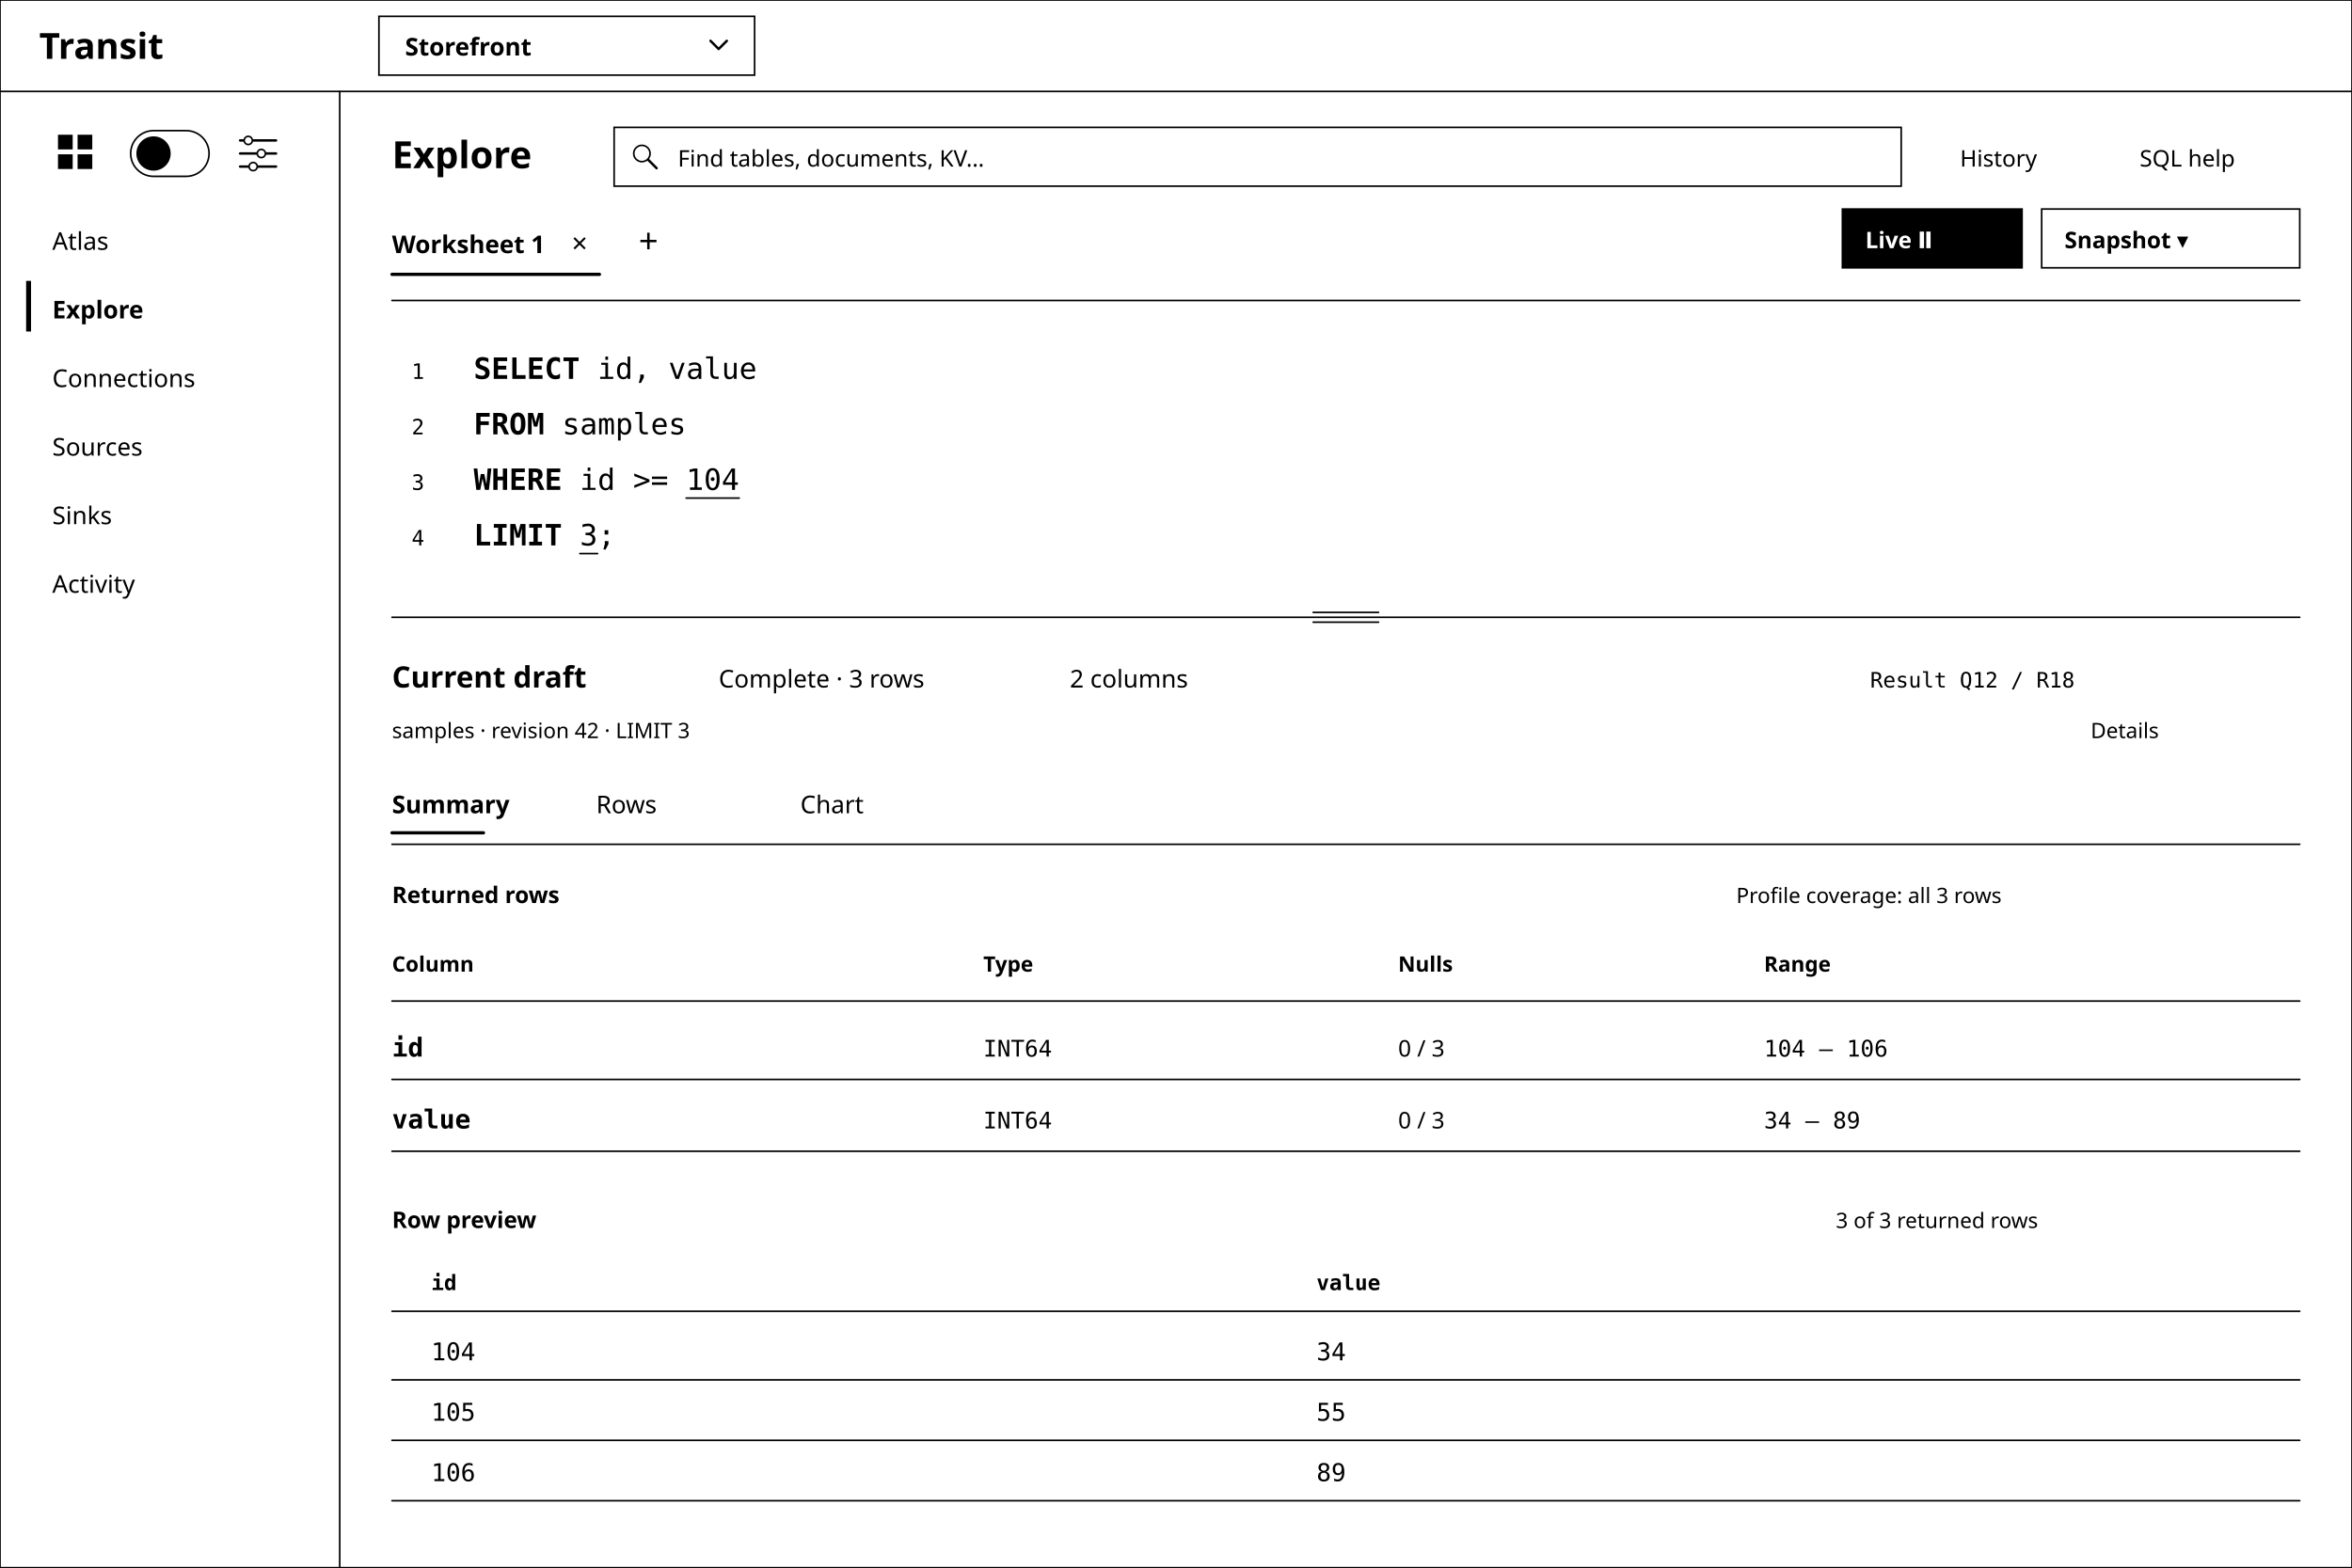
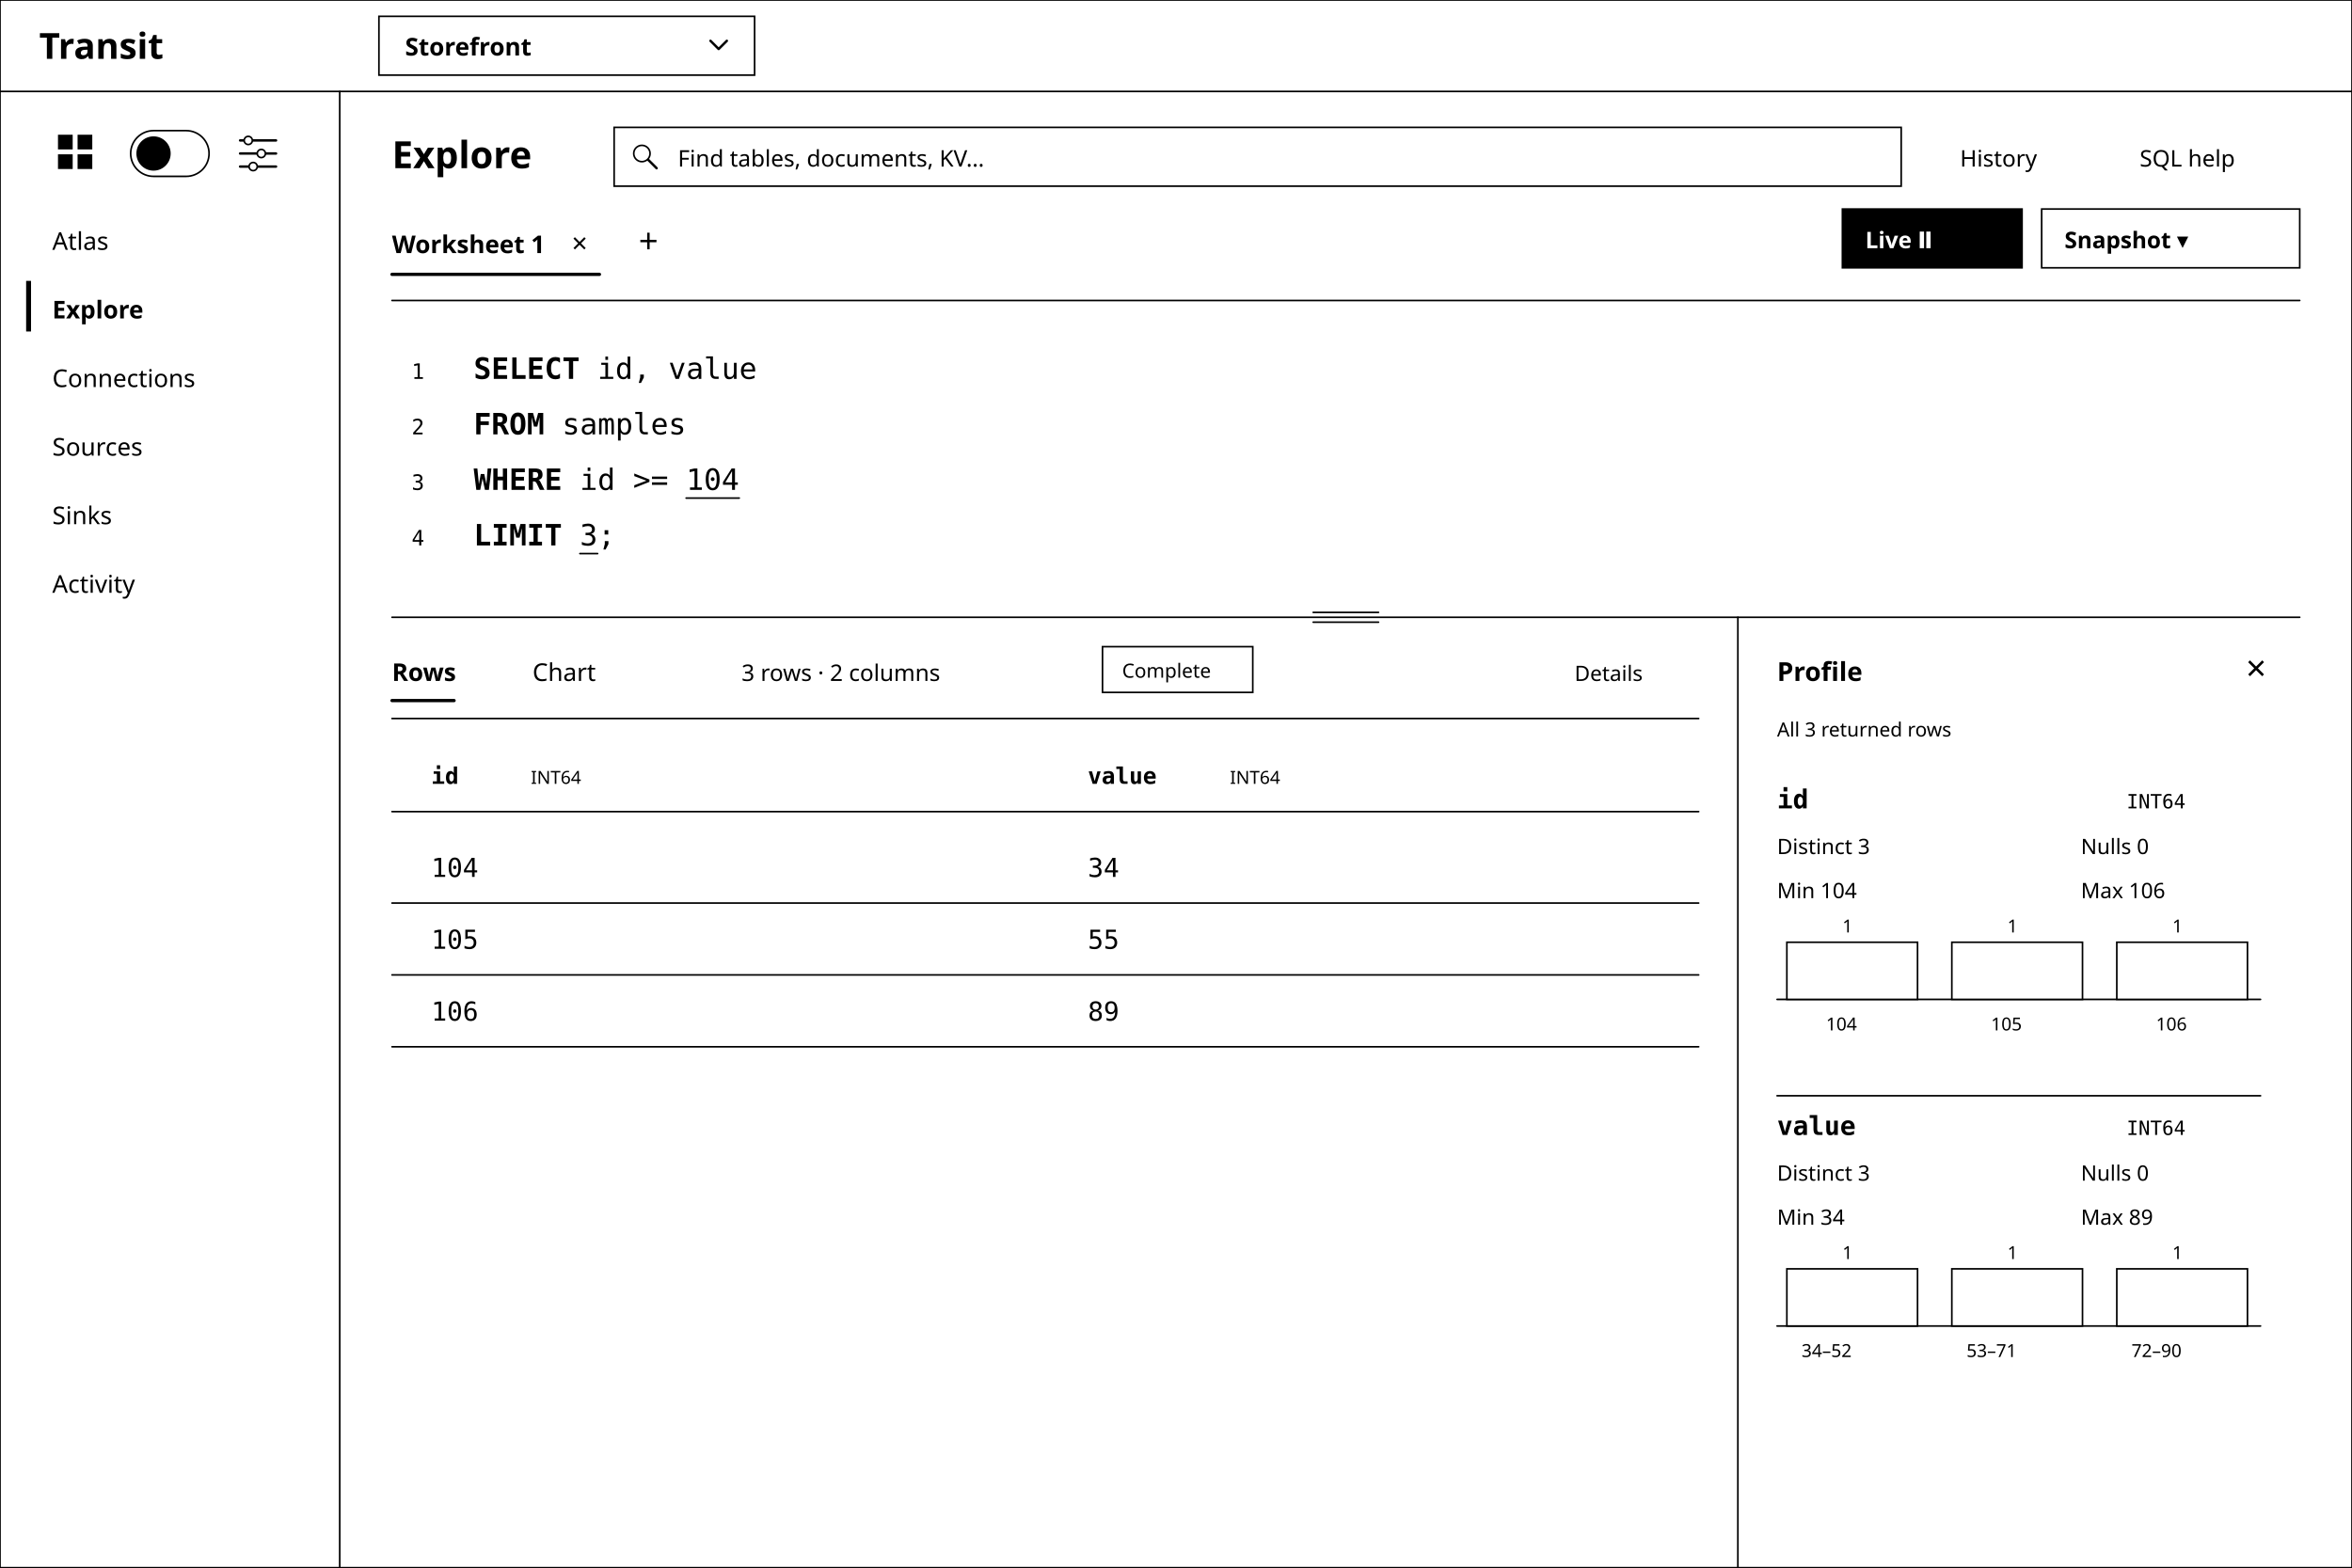
<svg xmlns="http://www.w3.org/2000/svg" width="1440" height="960" viewBox="0 0 1440 960" role="img" aria-labelledby="title desc">
  <rect x="0" y="0" width="1440" height="960" rx="0" fill="white" stroke="black" />
  <text x="24" y="36" font-family="sans-serif" font-size="22" font-weight="700" fill="black">Transit</text>
  <rect x="232" y="10" width="230" height="36" rx="0" fill="white" stroke="black" />
  <text x="248" y="34" font-family="sans-serif" font-size="15" font-weight="700" fill="black">Storefront</text>
  <path d="M435 25 l5 5 l5 -5" fill="none" stroke="black" stroke-width="1.5" stroke-linecap="round" stroke-linejoin="round" />
  <path d="M0 56 H1440" fill="none" stroke="black" stroke-width="1" stroke-linecap="round" stroke-linejoin="round" />
  <path d="M208 56 L208 960" fill="none" stroke="black" stroke-width="1" stroke-linecap="round" stroke-linejoin="round" />
  <g role="img" aria-label="Area: Workspace. Workspace left; Operations right.">
    <rect x="36" y="83" width="8" height="8" rx="0" fill="black" stroke="black" />
    <rect x="36" y="95" width="8" height="8" rx="0" fill="black" stroke="black" />
    <rect x="48" y="83" width="8" height="8" rx="0" fill="black" stroke="black" />
    <rect x="48" y="95" width="8" height="8" rx="0" fill="black" stroke="black" />
    <rect x="80" y="80" width="48" height="28" rx="14" fill="white" stroke="black" />
    <circle cx="94" cy="94" r="10" fill="black" stroke="black" />
    <path d="M147 86 H169" fill="none" stroke="black" stroke-width="1.5" stroke-linecap="round" stroke-linejoin="round" />
    <circle cx="152" cy="86" r="2.5" fill="white" stroke="black" />
    <path d="M147 94 H169" fill="none" stroke="black" stroke-width="1.5" stroke-linecap="round" stroke-linejoin="round" />
    <circle cx="160" cy="94" r="2.5" fill="white" stroke="black" />
    <path d="M147 102 H169" fill="none" stroke="black" stroke-width="1.5" stroke-linecap="round" stroke-linejoin="round" />
    <circle cx="155" cy="102" r="2.5" fill="white" stroke="black" />
  </g>
  <text xml:space="preserve" x="32" y="153" font-family="sans-serif" font-size="15" font-weight="400" fill="black">Atlas</text>
  <rect x="16" y="172" width="3" height="31" rx="0" fill="black" stroke="none" />
  <text xml:space="preserve" x="32" y="195" font-family="sans-serif" font-size="15" font-weight="700" fill="black">Explore</text>
  <text xml:space="preserve" x="32" y="237" font-family="sans-serif" font-size="15" font-weight="400" fill="black">Connections</text>
  <text xml:space="preserve" x="32" y="279" font-family="sans-serif" font-size="15" font-weight="400" fill="black">Sources</text>
  <text xml:space="preserve" x="32" y="321" font-family="sans-serif" font-size="15" font-weight="400" fill="black">Sinks</text>
  <text xml:space="preserve" x="32" y="363" font-family="sans-serif" font-size="15" font-weight="400" fill="black">Activity</text>
  <text xml:space="preserve" x="240" y="103" font-family="sans-serif" font-size="23" font-weight="700" fill="black">Explore</text>
  <g role="img" aria-label="Find resources: search field">
    <rect x="376" y="78" width="788" height="36" rx="0" fill="white" stroke="black" />
    <circle cx="393" cy="94" r="5" fill="white" stroke="black" />
    <path d="M397 98 L402 103" fill="none" stroke="black" stroke-width="1.5" stroke-linecap="round" stroke-linejoin="round" />
    <text x="415" y="102" font-family="sans-serif" font-size="14" font-weight="400" fill="black">Find tables, documents, KV…</text>
  </g>
  <text xml:space="preserve" x="1200" y="102" font-family="sans-serif" font-size="14" font-weight="400" fill="black">History</text>
  <text xml:space="preserve" x="1310" y="102" font-family="sans-serif" font-size="14" font-weight="400" fill="black">SQL help</text>
  <text xml:space="preserve" x="240" y="155" font-family="sans-serif" font-size="15" font-weight="700" fill="black">Worksheet 1</text>
  <text xml:space="preserve" x="350" y="155" font-family="sans-serif" font-size="17" font-weight="400" fill="black">×</text>
  <text xml:space="preserve" x="391" y="155" font-family="sans-serif" font-size="21" font-weight="400" fill="black">+</text>
  <path d="M240 168 H367" fill="none" stroke="black" stroke-width="2" stroke-linecap="round" stroke-linejoin="round" />
  <rect x="1128" y="128" width="110" height="36" rx="0" fill="black" stroke="black" />
  <text x="1142" y="152" font-family="sans-serif" font-size="14" font-weight="700" fill="white">Live  Ⅱ</text>
  <rect x="1250" y="128" width="158" height="36" rx="0" fill="white" stroke="black" />
  <text x="1264" y="152" font-family="sans-serif" font-size="14" font-weight="700" fill="black">Snapshot  ▾</text>
  <path d="M240 184 H1408" fill="none" stroke="black" stroke-width="1" stroke-linecap="round" stroke-linejoin="round" />
  <text xml:space="preserve" x="252" y="232" font-family="monospace" font-size="13" font-weight="400" fill="black">1</text>
  <text xml:space="preserve" x="290" y="232" font-family="monospace" font-size="18" font-weight="700" fill="black">SELECT</text>
  <text xml:space="preserve" x="355.04" y="232" font-family="monospace" font-size="18" font-weight="400" fill="black"> id, value</text>
  <text xml:space="preserve" x="252" y="266" font-family="monospace" font-size="13" font-weight="400" fill="black">2</text>
  <text xml:space="preserve" x="290" y="266" font-family="monospace" font-size="18" font-weight="700" fill="black">FROM</text>
  <text xml:space="preserve" x="333.36" y="266" font-family="monospace" font-size="18" font-weight="400" fill="black"> samples</text>
  <text xml:space="preserve" x="252" y="300" font-family="monospace" font-size="13" font-weight="400" fill="black">3</text>
  <text xml:space="preserve" x="290" y="300" font-family="monospace" font-size="18" font-weight="700" fill="black">WHERE</text>
  <text xml:space="preserve" x="344.2" y="300" font-family="monospace" font-size="18" font-weight="400" fill="black"> id &gt;= </text>
  <text xml:space="preserve" x="420.08" y="300" font-family="monospace" font-size="18" font-weight="400" fill="black">104</text>
  <path d="M420.08 305 H452.6" fill="none" stroke="black" stroke-width="1" stroke-linecap="round" stroke-linejoin="round" />
  <text xml:space="preserve" x="252" y="334" font-family="monospace" font-size="13" font-weight="400" fill="black">4</text>
  <text xml:space="preserve" x="290" y="334" font-family="monospace" font-size="18" font-weight="700" fill="black">LIMIT</text>
  <text xml:space="preserve" x="344.2" y="334" font-family="monospace" font-size="18" font-weight="400" fill="black"> </text>
  <text xml:space="preserve" x="355.04" y="334" font-family="monospace" font-size="18" font-weight="400" fill="black">3</text>
  <path d="M355.04 339 H365.88" fill="none" stroke="black" stroke-width="1" stroke-linecap="round" stroke-linejoin="round" />
  <text xml:space="preserve" x="365.88" y="334" font-family="monospace" font-size="18" font-weight="400" fill="black">;</text>
  <path d="M240 378 H1408" fill="none" stroke="black" stroke-width="1" stroke-linecap="round" stroke-linejoin="round" />
  <path d="M804 375 H844" fill="none" stroke="black" stroke-width="1" stroke-linecap="round" stroke-linejoin="round" />
  <path d="M804 381 H844" fill="none" stroke="black" stroke-width="1" stroke-linecap="round" stroke-linejoin="round" />
-   <text xml:space="preserve" x="240" y="421" font-family="sans-serif" font-size="18" font-weight="700" fill="black">Current draft</text>
-   <text xml:space="preserve" x="440" y="421" font-family="sans-serif" font-size="15" font-weight="400" fill="black">Complete · 3 rows</text>
-   <text xml:space="preserve" x="655" y="421" font-family="sans-serif" font-size="15" font-weight="400" fill="black">2 columns</text>
-   <text xml:space="preserve" x="1145" y="421" font-family="monospace" font-size="13" font-weight="400" fill="black">Result Q12 / R18</text>
-   <text xml:space="preserve" x="240" y="452" font-family="sans-serif" font-size="13" font-weight="400" fill="black">samples · revision 42 · LIMIT 3</text>
-   <text xml:space="preserve" x="1280" y="452" font-family="sans-serif" font-size="13" font-weight="400" fill="black">Details</text>
-   <text x="240" y="498" font-family="sans-serif" font-size="15" font-weight="700" fill="black">Summary</text>
-   <path d="M240 510 H296" fill="none" stroke="black" stroke-width="2" stroke-linecap="round" stroke-linejoin="round" />
-   <text x="365" y="498" font-family="sans-serif" font-size="15" font-weight="400" fill="black">Rows</text>
-   <text x="490" y="498" font-family="sans-serif" font-size="15" font-weight="400" fill="black">Chart</text>
-   <path d="M240 517 H1408" fill="none" stroke="black" stroke-width="1" stroke-linecap="round" stroke-linejoin="round" />
-   <text xml:space="preserve" x="240" y="553" font-family="sans-serif" font-size="14" font-weight="700" fill="black">Returned rows</text>
-   <text xml:space="preserve" x="1063" y="553" font-family="sans-serif" font-size="13" font-weight="400" fill="black">Profile coverage: all 3 rows</text>
-   <text xml:space="preserve" x="240" y="595" font-family="sans-serif" font-size="13" font-weight="700" fill="black">Column</text>
-   <text xml:space="preserve" x="602" y="595" font-family="sans-serif" font-size="13" font-weight="700" fill="black">Type</text>
-   <text xml:space="preserve" x="856" y="595" font-family="sans-serif" font-size="13" font-weight="700" fill="black">Nulls</text>
-   <text xml:space="preserve" x="1080" y="595" font-family="sans-serif" font-size="13" font-weight="700" fill="black">Range</text>
-   <path d="M240 613 H1408" fill="none" stroke="black" stroke-width="1" stroke-linecap="round" stroke-linejoin="round" />
-   <text xml:space="preserve" x="240" y="647" font-family="monospace" font-size="16" font-weight="700" fill="black">id</text>
-   <text xml:space="preserve" x="602" y="647" font-family="monospace" font-size="14" font-weight="400" fill="black">INT64</text>
-   <text xml:space="preserve" x="856" y="647" font-family="sans-serif" font-size="14" font-weight="400" fill="black">0 / 3</text>
-   <text xml:space="preserve" x="1080" y="647" font-family="monospace" font-size="14" font-weight="400" fill="black">104 – 106</text>
-   <path d="M240 661 H1408" fill="none" stroke="black" stroke-width="1" stroke-linecap="round" stroke-linejoin="round" />
-   <text xml:space="preserve" x="240" y="691" font-family="monospace" font-size="16" font-weight="700" fill="black">value</text>
-   <text xml:space="preserve" x="602" y="691" font-family="monospace" font-size="14" font-weight="400" fill="black">INT64</text>
-   <text xml:space="preserve" x="856" y="691" font-family="sans-serif" font-size="14" font-weight="400" fill="black">0 / 3</text>
-   <text xml:space="preserve" x="1080" y="691" font-family="monospace" font-size="14" font-weight="400" fill="black">34 – 89</text>
-   <path d="M240 705 H1408" fill="none" stroke="black" stroke-width="1" stroke-linecap="round" stroke-linejoin="round" />
-   <text xml:space="preserve" x="240" y="752" font-family="sans-serif" font-size="14" font-weight="700" fill="black">Row preview</text>
-   <text xml:space="preserve" x="1124" y="752" font-family="sans-serif" font-size="13" font-weight="400" fill="black">3 of 3 returned rows</text>
-   <text xml:space="preserve" x="264" y="790" font-family="monospace" font-size="13" font-weight="700" fill="black">id</text>
-   <text xml:space="preserve" x="806" y="790" font-family="monospace" font-size="13" font-weight="700" fill="black">value</text>
-   <path d="M240 803 H1408" fill="none" stroke="black" stroke-width="1" stroke-linecap="round" stroke-linejoin="round" />
-   <text xml:space="preserve" x="264" y="833" font-family="monospace" font-size="15" font-weight="400" fill="black">104</text>
-   <text xml:space="preserve" x="806" y="833" font-family="monospace" font-size="15" font-weight="400" fill="black">34</text>
-   <path d="M240 845 H1408" fill="none" stroke="black" stroke-width="1" stroke-linecap="round" stroke-linejoin="round" />
-   <text xml:space="preserve" x="264" y="870" font-family="monospace" font-size="15" font-weight="400" fill="black">105</text>
-   <text xml:space="preserve" x="806" y="870" font-family="monospace" font-size="15" font-weight="400" fill="black">55</text>
-   <path d="M240 882 H1408" fill="none" stroke="black" stroke-width="1" stroke-linecap="round" stroke-linejoin="round" />
-   <text xml:space="preserve" x="264" y="907" font-family="monospace" font-size="15" font-weight="400" fill="black">106</text>
-   <text xml:space="preserve" x="806" y="907" font-family="monospace" font-size="15" font-weight="400" fill="black">89</text>
-   <path d="M240 919 H1408" fill="none" stroke="black" stroke-width="1" stroke-linecap="round" stroke-linejoin="round" />
+   <text x="240" y="417" font-family="sans-serif" font-size="15" font-weight="700" fill="black">Rows</text>
+   <path d="M240 429 H278" fill="none" stroke="black" stroke-width="2" stroke-linecap="round" stroke-linejoin="round" />
+   <text x="326" y="417" font-family="sans-serif" font-size="15" font-weight="400" fill="black">Chart</text>
+   <text x="454" y="417" font-family="sans-serif" font-size="14" font-weight="400" fill="black">3 rows · 2 columns</text>
+   <rect x="675" y="396" width="92" height="28" rx="0" fill="white" stroke="black" />
+   <text x="687" y="415" font-family="sans-serif" font-size="12" font-weight="400" fill="black">Complete</text>
+   <text x="964" y="417" font-family="sans-serif" font-size="13" font-weight="400" fill="black">Details</text>
+   <path d="M240 440 H1040" fill="none" stroke="black" stroke-width="1" stroke-linecap="round" stroke-linejoin="round" />
+   <text x="264" y="480" font-family="monospace" font-size="14" font-weight="700" fill="black">id</text>
+   <text x="325" y="480" font-family="sans-serif" font-size="11" font-weight="400" fill="black">INT64</text>
+   <text x="666" y="480" font-family="monospace" font-size="14" font-weight="700" fill="black">value</text>
+   <text x="753" y="480" font-family="sans-serif" font-size="11" font-weight="400" fill="black">INT64</text>
+   <path d="M240 497 H1040" fill="none" stroke="black" stroke-width="1" stroke-linecap="round" stroke-linejoin="round" />
+   <text x="264" y="537" font-family="monospace" font-size="16" font-weight="400" fill="black">104</text>
+   <text x="666" y="537" font-family="monospace" font-size="16" font-weight="400" fill="black">34</text>
+   <path d="M240 553 H1040" fill="none" stroke="black" stroke-width="1" stroke-linecap="round" stroke-linejoin="round" />
+   <text x="264" y="581" font-family="monospace" font-size="16" font-weight="400" fill="black">105</text>
+   <text x="666" y="581" font-family="monospace" font-size="16" font-weight="400" fill="black">55</text>
+   <path d="M240 597 H1040" fill="none" stroke="black" stroke-width="1" stroke-linecap="round" stroke-linejoin="round" />
+   <text x="264" y="625" font-family="monospace" font-size="16" font-weight="400" fill="black">106</text>
+   <text x="666" y="625" font-family="monospace" font-size="16" font-weight="400" fill="black">89</text>
+   <path d="M240 641 H1040" fill="none" stroke="black" stroke-width="1" stroke-linecap="round" stroke-linejoin="round" />
+   <path d="M1064 378 L1064 960" fill="none" stroke="black" stroke-width="1" stroke-linecap="round" stroke-linejoin="round" />
+   <text x="1088" y="417" font-family="sans-serif" font-size="16" font-weight="700" fill="black">Profile</text>
+   <g role="img" aria-label="Close Profile panel">
+     <text x="1375" y="417" font-family="sans-serif" font-size="22" font-weight="400" fill="black">×</text>
+   </g>
+   <text x="1088" y="451" font-family="sans-serif" font-size="12" font-weight="400" fill="black">All 3 returned rows</text>
+   <g role="img" aria-label="id: INT64, 3 distinct non-null values, 0 nulls, min 104, max 106. Histogram counts by inclusive integer range: 104 to 104: 1; 105 to 105: 1; 106 to 106: 1">
+     <text x="1088" y="495" font-family="monospace" font-size="16" font-weight="700" fill="black">id</text>
+     <text x="1302" y="495" font-family="monospace" font-size="12" font-weight="400" fill="black">INT64</text>
+     <text x="1088" y="523" font-family="sans-serif" font-size="13" font-weight="400" fill="black">Distinct  3</text>
+     <text x="1274" y="523" font-family="sans-serif" font-size="13" font-weight="400" fill="black">Nulls  0</text>
+     <text x="1088" y="550" font-family="sans-serif" font-size="13" font-weight="400" fill="black">Min  104</text>
+     <text x="1274" y="550" font-family="sans-serif" font-size="13" font-weight="400" fill="black">Max  106</text>
+     <path d="M1088 612 H1384" fill="none" stroke="black" stroke-width="1" stroke-linecap="round" stroke-linejoin="round" />
+     <rect x="1094" y="577.0" width="80" height="35.0" rx="0" fill="white" stroke="black" />
+     <text x="1128" y="571.0" font-family="sans-serif" font-size="11" font-weight="400" fill="black">1</text>
+     <text x="1118" y="631" font-family="sans-serif" font-size="11" font-weight="400" fill="black">104</text>
+     <rect x="1195" y="577.0" width="80" height="35.0" rx="0" fill="white" stroke="black" />
+     <text x="1229" y="571.0" font-family="sans-serif" font-size="11" font-weight="400" fill="black">1</text>
+     <text x="1219" y="631" font-family="sans-serif" font-size="11" font-weight="400" fill="black">105</text>
+     <rect x="1296" y="577.0" width="80" height="35.0" rx="0" fill="white" stroke="black" />
+     <text x="1330" y="571.0" font-family="sans-serif" font-size="11" font-weight="400" fill="black">1</text>
+     <text x="1320" y="631" font-family="sans-serif" font-size="11" font-weight="400" fill="black">106</text>
+   </g>
+   <path d="M1088 671 H1384" fill="none" stroke="black" stroke-width="1" stroke-linecap="round" stroke-linejoin="round" />
+   <g role="img" aria-label="value: INT64, 3 distinct non-null values, 0 nulls, min 34, max 89. Histogram counts by inclusive integer range: 34 to 52: 1; 53 to 71: 1; 72 to 90: 1">
+     <text x="1088" y="695" font-family="monospace" font-size="16" font-weight="700" fill="black">value</text>
+     <text x="1302" y="695" font-family="monospace" font-size="12" font-weight="400" fill="black">INT64</text>
+     <text x="1088" y="723" font-family="sans-serif" font-size="13" font-weight="400" fill="black">Distinct  3</text>
+     <text x="1274" y="723" font-family="sans-serif" font-size="13" font-weight="400" fill="black">Nulls  0</text>
+     <text x="1088" y="750" font-family="sans-serif" font-size="13" font-weight="400" fill="black">Min  34</text>
+     <text x="1274" y="750" font-family="sans-serif" font-size="13" font-weight="400" fill="black">Max  89</text>
+     <path d="M1088 812 H1384" fill="none" stroke="black" stroke-width="1" stroke-linecap="round" stroke-linejoin="round" />
+     <rect x="1094" y="777.0" width="80" height="35.0" rx="0" fill="white" stroke="black" />
+     <text x="1128" y="771.0" font-family="sans-serif" font-size="11" font-weight="400" fill="black">1</text>
+     <text x="1103" y="831" font-family="sans-serif" font-size="11" font-weight="400" fill="black">34–52</text>
+     <rect x="1195" y="777.0" width="80" height="35.0" rx="0" fill="white" stroke="black" />
+     <text x="1229" y="771.0" font-family="sans-serif" font-size="11" font-weight="400" fill="black">1</text>
+     <text x="1204" y="831" font-family="sans-serif" font-size="11" font-weight="400" fill="black">53–71</text>
+     <rect x="1296" y="777.0" width="80" height="35.0" rx="0" fill="white" stroke="black" />
+     <text x="1330" y="771.0" font-family="sans-serif" font-size="11" font-weight="400" fill="black">1</text>
+     <text x="1305" y="831" font-family="sans-serif" font-size="11" font-weight="400" fill="black">72–90</text>
+   </g>
</svg>
